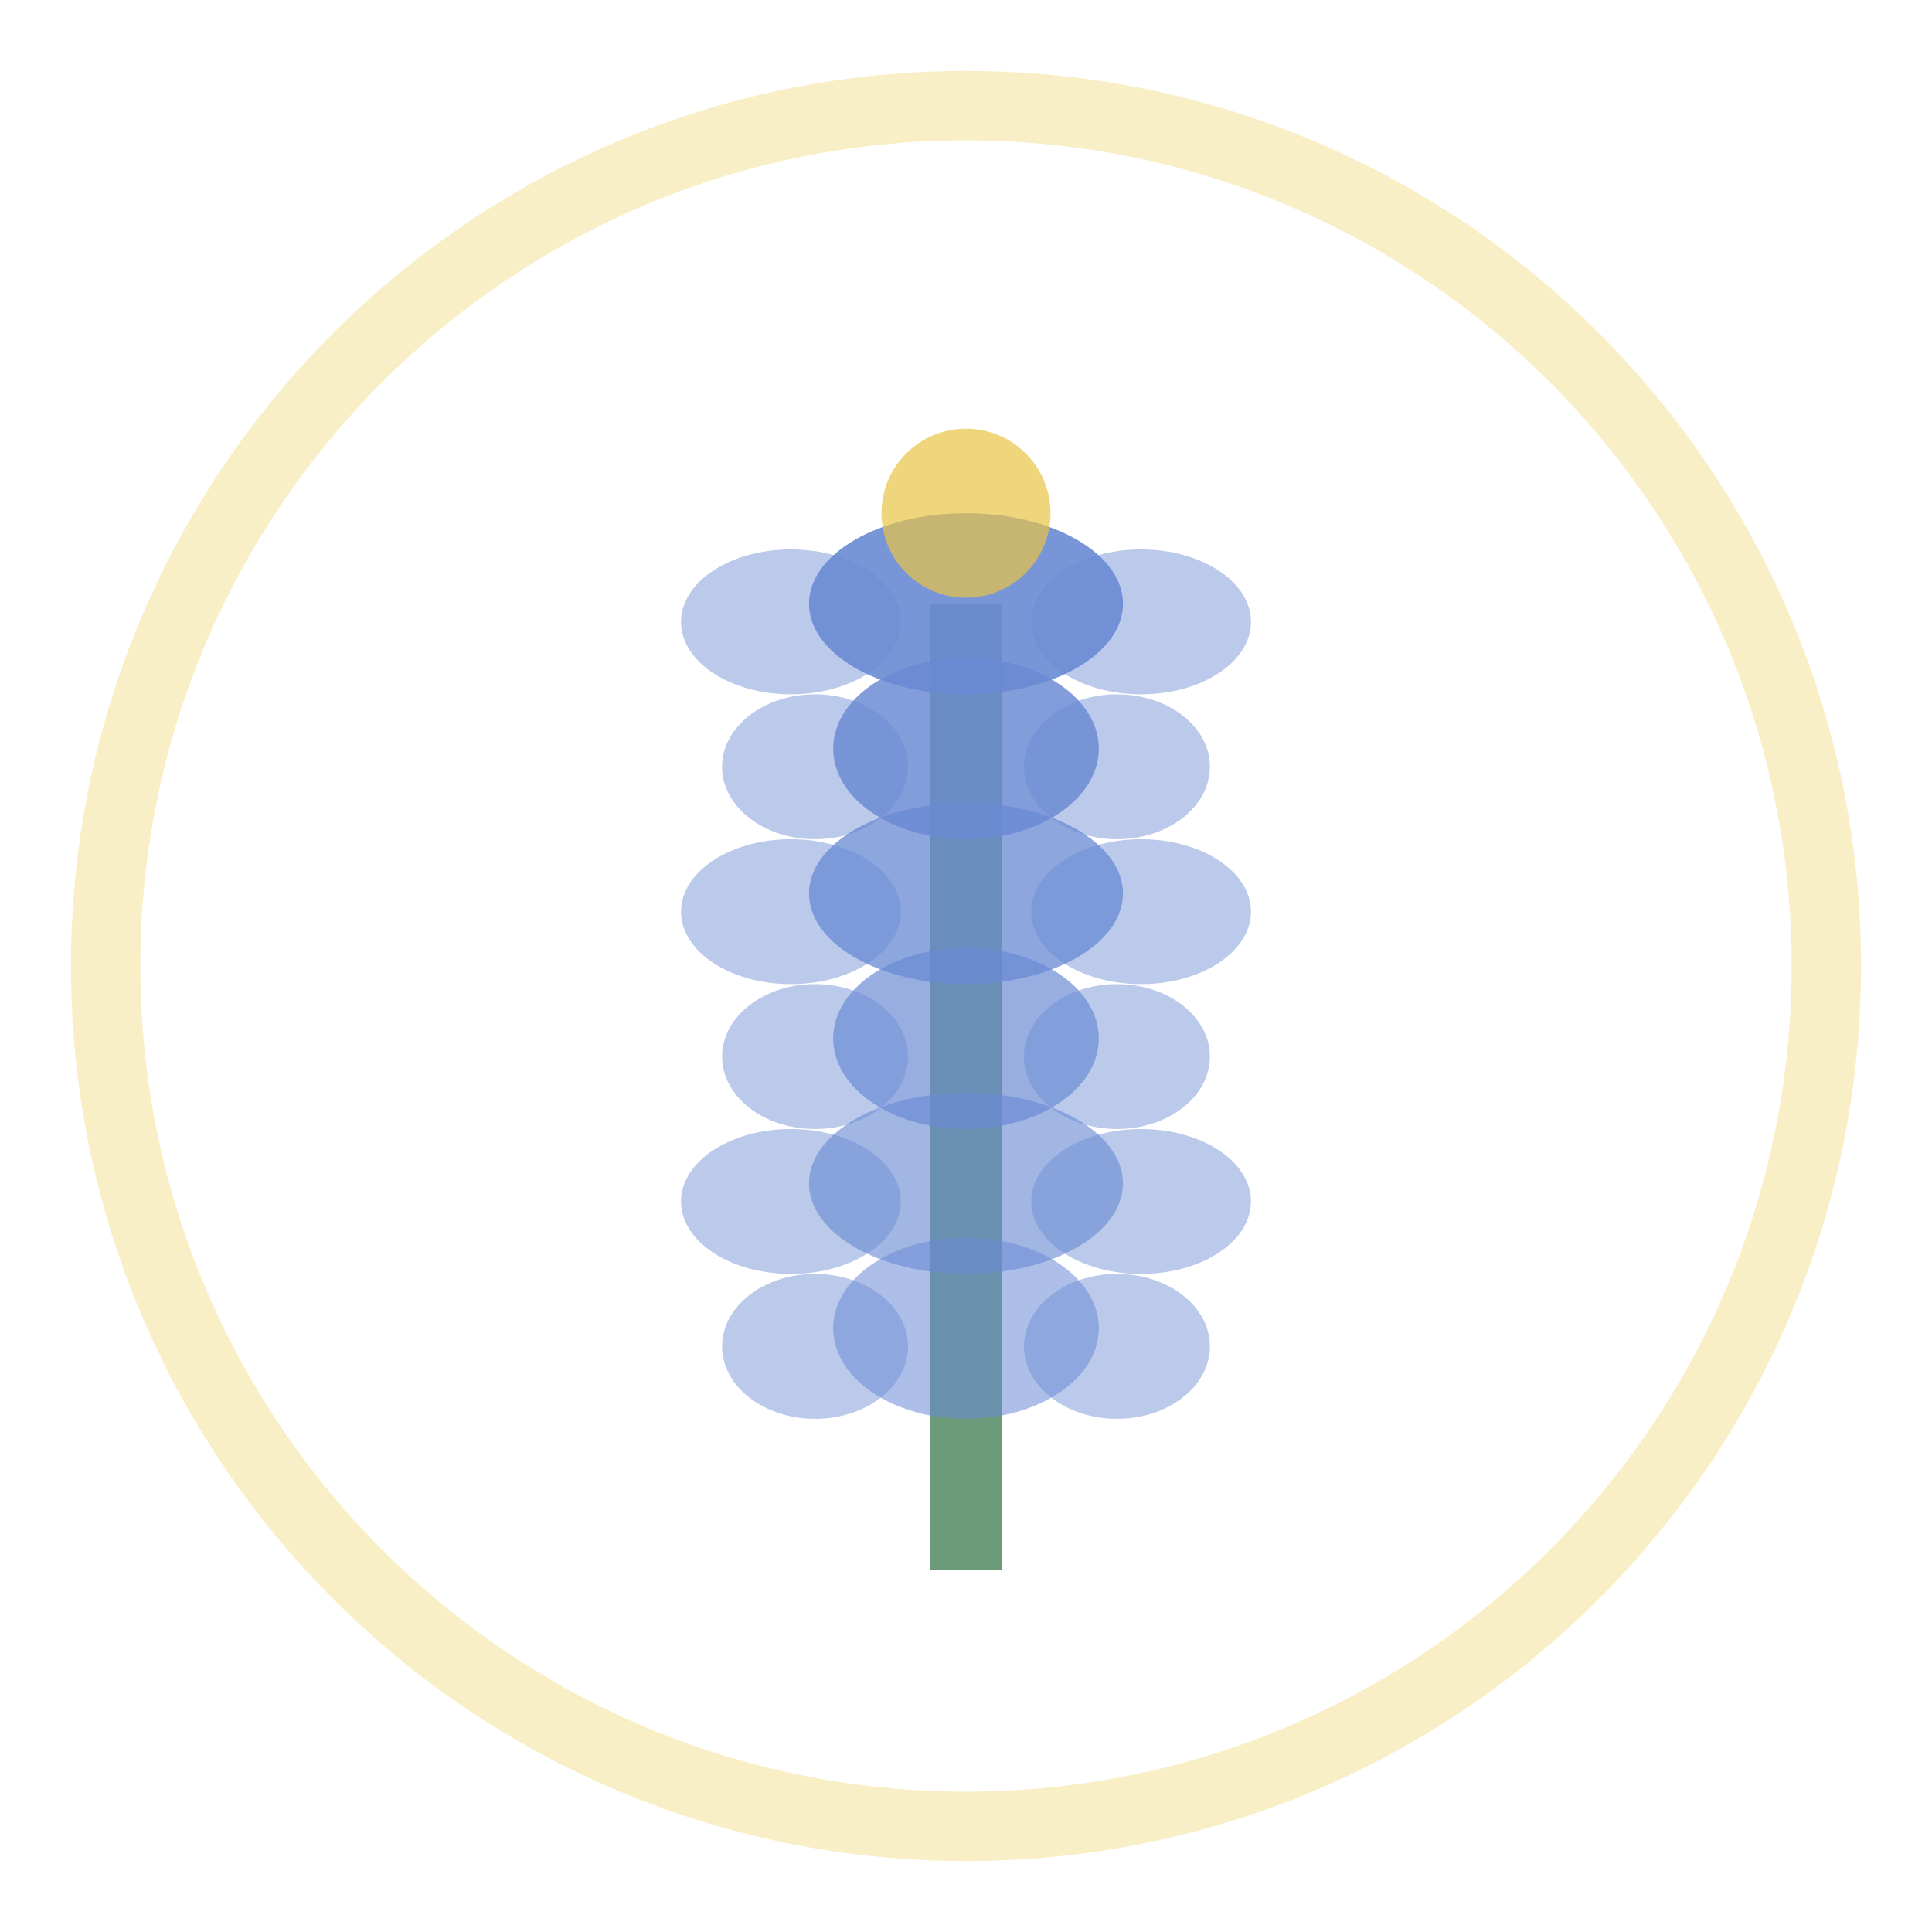
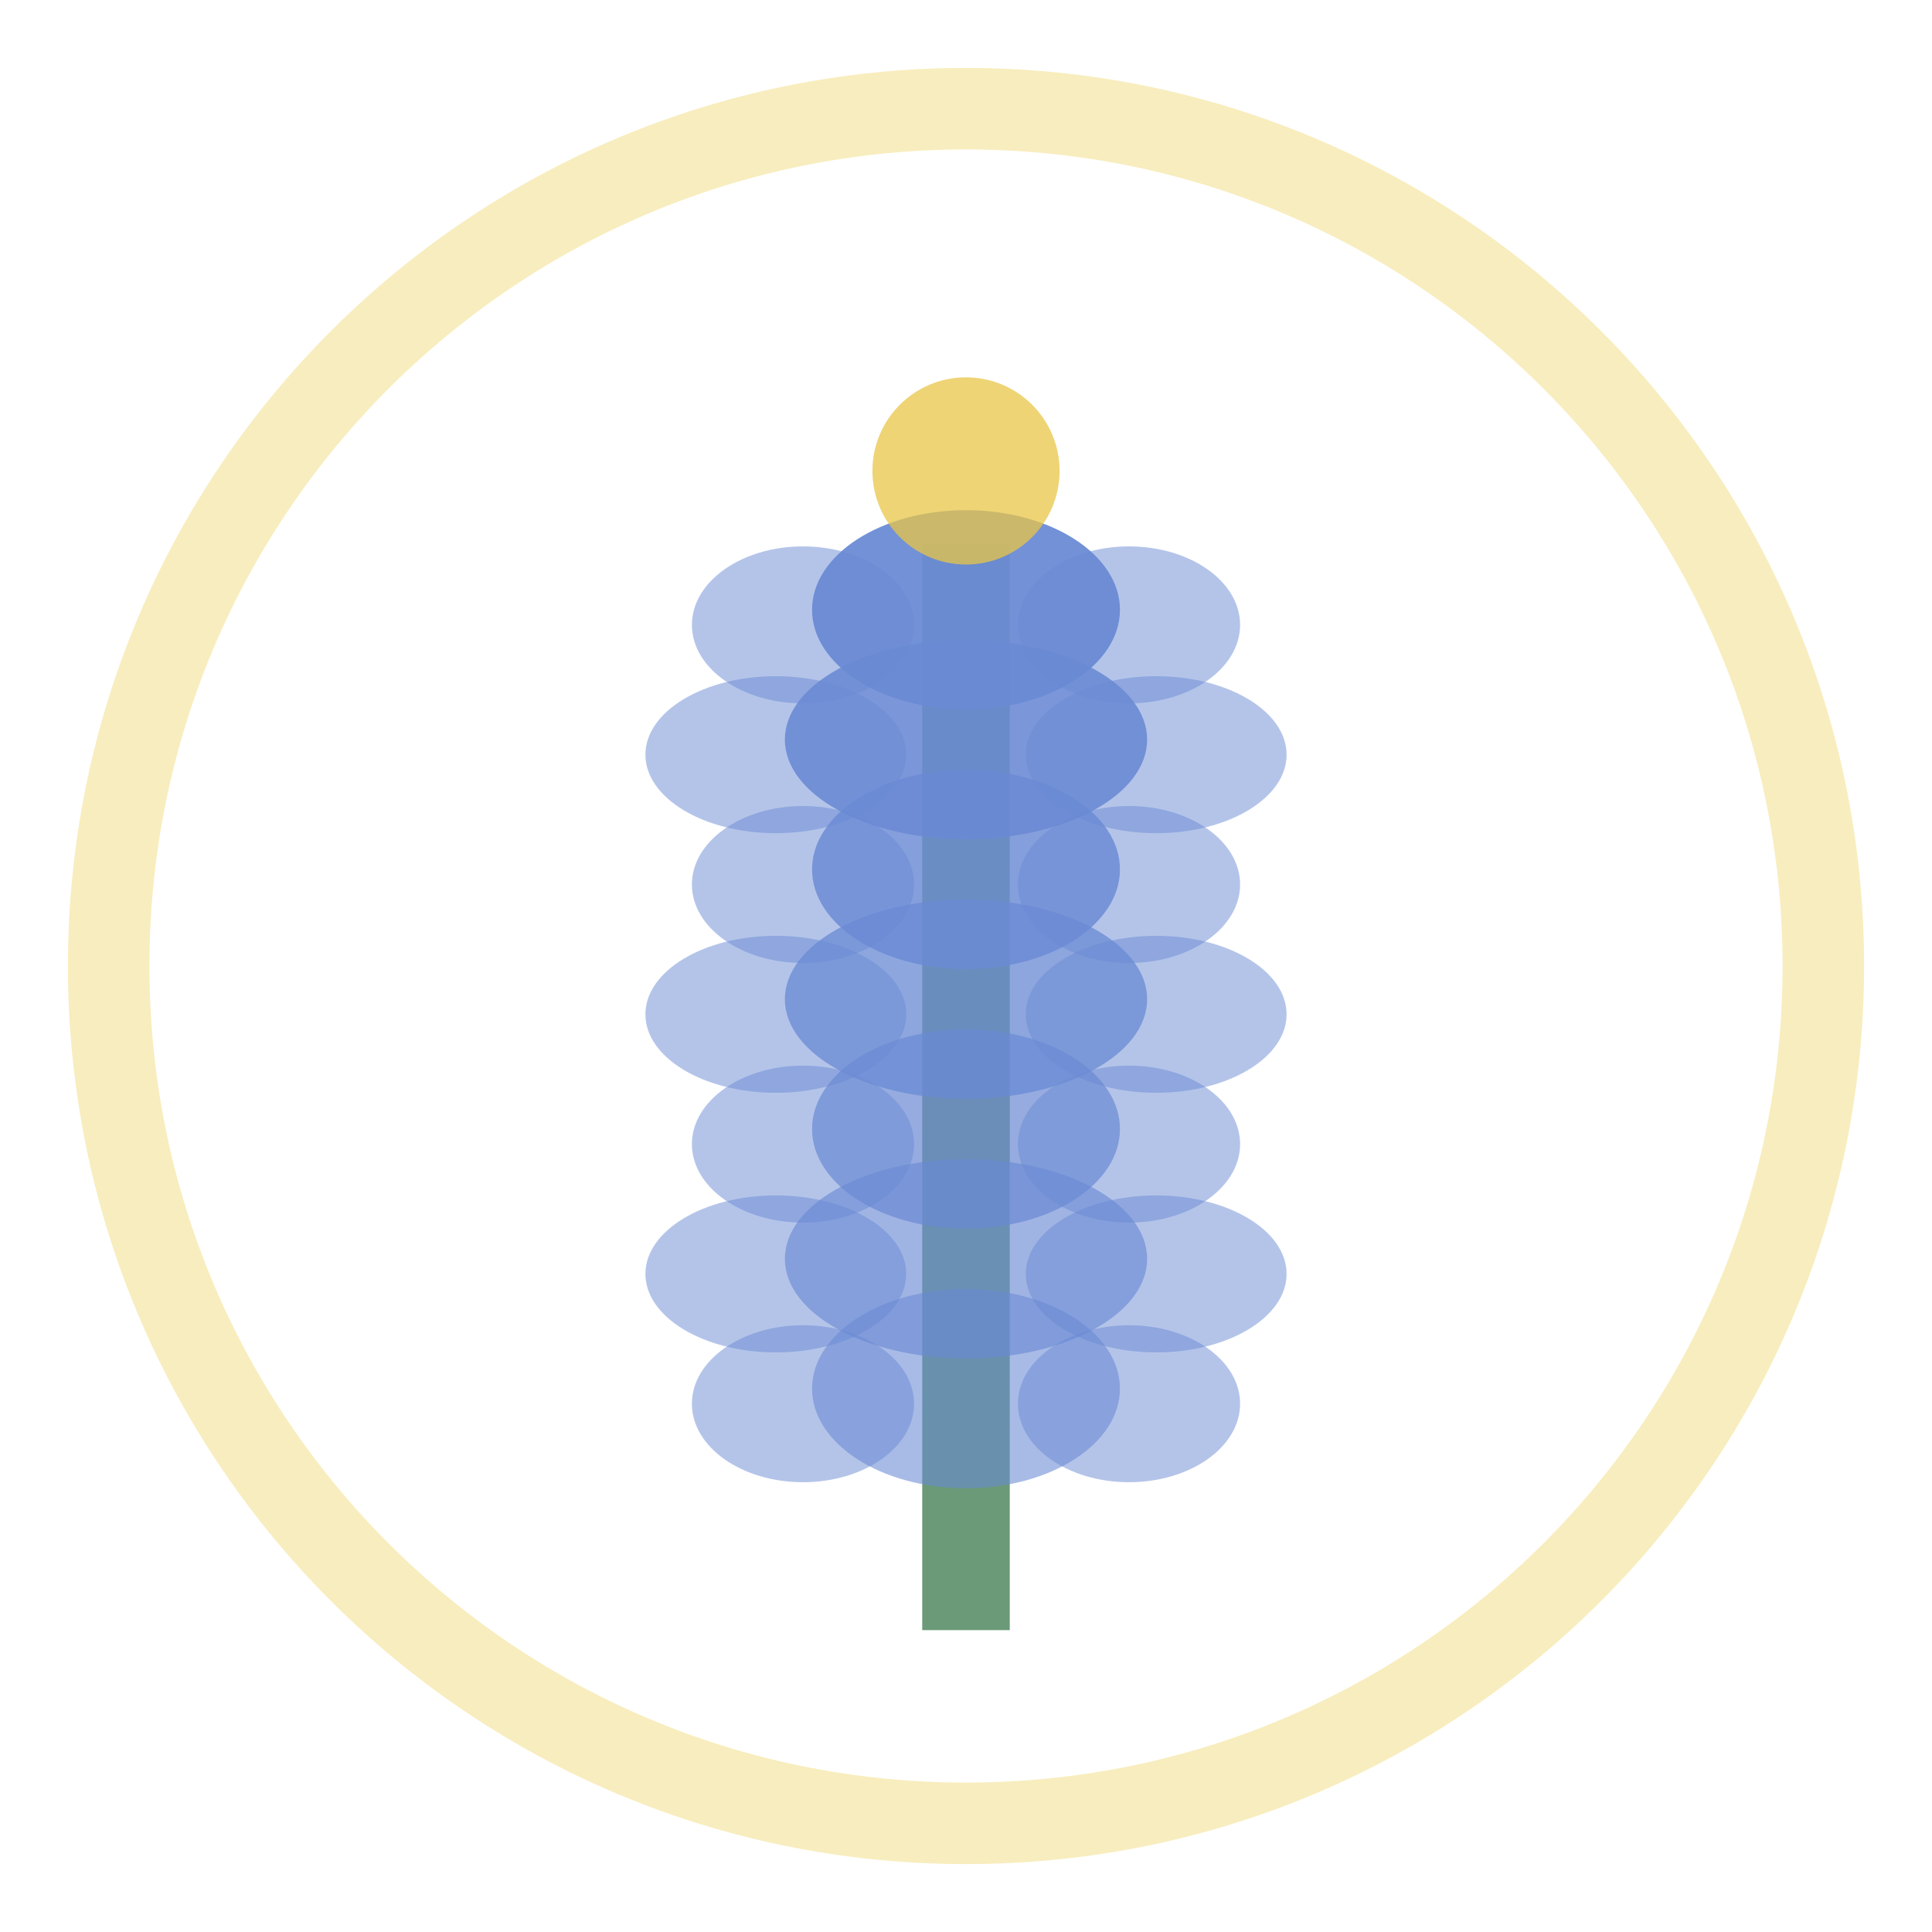
<svg xmlns="http://www.w3.org/2000/svg" viewBox="0 0 32 32" width="32" height="32" role="img" aria-label="Ysop">
-   <circle cx="16" cy="16" r="14.25" fill="none" stroke="#f0d878" stroke-opacity="0.42" stroke-width="1.15" />
-   <line x1="16" y1="26" x2="16" y2="10" stroke="#6a9a78" stroke-width="1.2" />
-   <ellipse cx="16" cy="22" rx="2.2" ry="1.5" fill="#6a8ad4" fill-opacity="0.55" />
-   <ellipse cx="13.5" cy="22.3" rx="1.54" ry="1.2" fill="#6a8ad4" fill-opacity="0.45" />
-   <ellipse cx="18.5" cy="22.3" rx="1.54" ry="1.2" fill="#6a8ad4" fill-opacity="0.45" />
-   <ellipse cx="16" cy="19.6" rx="2.6" ry="1.5" fill="#6a8ad4" fill-opacity="0.62" />
-   <ellipse cx="13.1" cy="19.9" rx="1.82" ry="1.2" fill="#6a8ad4" fill-opacity="0.45" />
-   <ellipse cx="18.9" cy="19.9" rx="1.82" ry="1.2" fill="#6a8ad4" fill-opacity="0.45" />
-   <ellipse cx="16" cy="17.2" rx="2.2" ry="1.5" fill="#6a8ad4" fill-opacity="0.69" />
-   <ellipse cx="13.5" cy="17.5" rx="1.54" ry="1.2" fill="#6a8ad4" fill-opacity="0.45" />
-   <ellipse cx="18.5" cy="17.5" rx="1.54" ry="1.2" fill="#6a8ad4" fill-opacity="0.45" />
-   <ellipse cx="16" cy="14.8" rx="2.6" ry="1.5" fill="#6a8ad4" fill-opacity="0.76" />
-   <ellipse cx="13.1" cy="15.1" rx="1.82" ry="1.2" fill="#6a8ad4" fill-opacity="0.45" />
-   <ellipse cx="18.9" cy="15.1" rx="1.82" ry="1.2" fill="#6a8ad4" fill-opacity="0.45" />
-   <ellipse cx="16" cy="12.4" rx="2.2" ry="1.5" fill="#6a8ad4" fill-opacity="0.83" />
-   <ellipse cx="13.5" cy="12.7" rx="1.54" ry="1.2" fill="#6a8ad4" fill-opacity="0.45" />
-   <ellipse cx="18.5" cy="12.7" rx="1.54" ry="1.2" fill="#6a8ad4" fill-opacity="0.45" />
-   <ellipse cx="16" cy="10" rx="2.6" ry="1.5" fill="#6a8ad4" fill-opacity="0.9" />
-   <ellipse cx="13.1" cy="10.3" rx="1.82" ry="1.2" fill="#6a8ad4" fill-opacity="0.45" />
-   <ellipse cx="18.9" cy="10.3" rx="1.82" ry="1.2" fill="#6a8ad4" fill-opacity="0.45" />
-   <circle cx="16" cy="8.5" r="1.4" fill="#e8c547" fill-opacity="0.7" />
+   <circle cx="16" cy="16" r="14.2" fill="none" stroke="#f0d878" stroke-opacity="0.48" stroke-width="1.35" />
+   <line x1="16" y1="27" x2="16" y2="9" stroke="#6a9a78" stroke-width="1.45" />
+   <ellipse cx="16" cy="23" rx="2.55" ry="1.65" fill="#6a8ad4" fill-opacity="0.58" />
+   <ellipse cx="13.3" cy="23.25" rx="1.84" ry="1.3" fill="#6a8ad4" fill-opacity="0.5" />
+   <ellipse cx="18.7" cy="23.25" rx="1.84" ry="1.3" fill="#6a8ad4" fill-opacity="0.5" />
+   <ellipse cx="16" cy="20.85" rx="3" ry="1.65" fill="#6a8ad4" fill-opacity="0.64" />
+   <ellipse cx="12.85" cy="21.1" rx="2.16" ry="1.3" fill="#6a8ad4" fill-opacity="0.5" />
+   <ellipse cx="19.15" cy="21.1" rx="2.16" ry="1.3" fill="#6a8ad4" fill-opacity="0.5" />
+   <ellipse cx="16" cy="18.7" rx="2.55" ry="1.65" fill="#6a8ad4" fill-opacity="0.7" />
+   <ellipse cx="13.3" cy="18.95" rx="1.84" ry="1.3" fill="#6a8ad4" fill-opacity="0.5" />
+   <ellipse cx="18.7" cy="18.95" rx="1.84" ry="1.3" fill="#6a8ad4" fill-opacity="0.5" />
+   <ellipse cx="16" cy="16.55" rx="3" ry="1.65" fill="#6a8ad4" fill-opacity="0.76" />
+   <ellipse cx="12.85" cy="16.8" rx="2.16" ry="1.3" fill="#6a8ad4" fill-opacity="0.5" />
+   <ellipse cx="19.15" cy="16.8" rx="2.16" ry="1.3" fill="#6a8ad4" fill-opacity="0.5" />
+   <ellipse cx="16" cy="14.4" rx="2.55" ry="1.65" fill="#6a8ad4" fill-opacity="0.82" />
+   <ellipse cx="13.3" cy="14.65" rx="1.84" ry="1.3" fill="#6a8ad4" fill-opacity="0.5" />
+   <ellipse cx="18.7" cy="14.65" rx="1.84" ry="1.3" fill="#6a8ad4" fill-opacity="0.5" />
+   <ellipse cx="16" cy="12.25" rx="3" ry="1.65" fill="#6a8ad4" fill-opacity="0.88" />
+   <ellipse cx="12.85" cy="12.5" rx="2.16" ry="1.3" fill="#6a8ad4" fill-opacity="0.5" />
+   <ellipse cx="19.15" cy="12.5" rx="2.16" ry="1.3" fill="#6a8ad4" fill-opacity="0.5" />
+   <ellipse cx="16" cy="10.1" rx="2.55" ry="1.65" fill="#6a8ad4" fill-opacity="0.94" />
+   <ellipse cx="13.3" cy="10.35" rx="1.84" ry="1.3" fill="#6a8ad4" fill-opacity="0.5" />
+   <ellipse cx="18.7" cy="10.35" rx="1.84" ry="1.3" fill="#6a8ad4" fill-opacity="0.5" />
+   <circle cx="16" cy="7.8" r="1.55" fill="#e8c547" fill-opacity="0.75" />
</svg>
